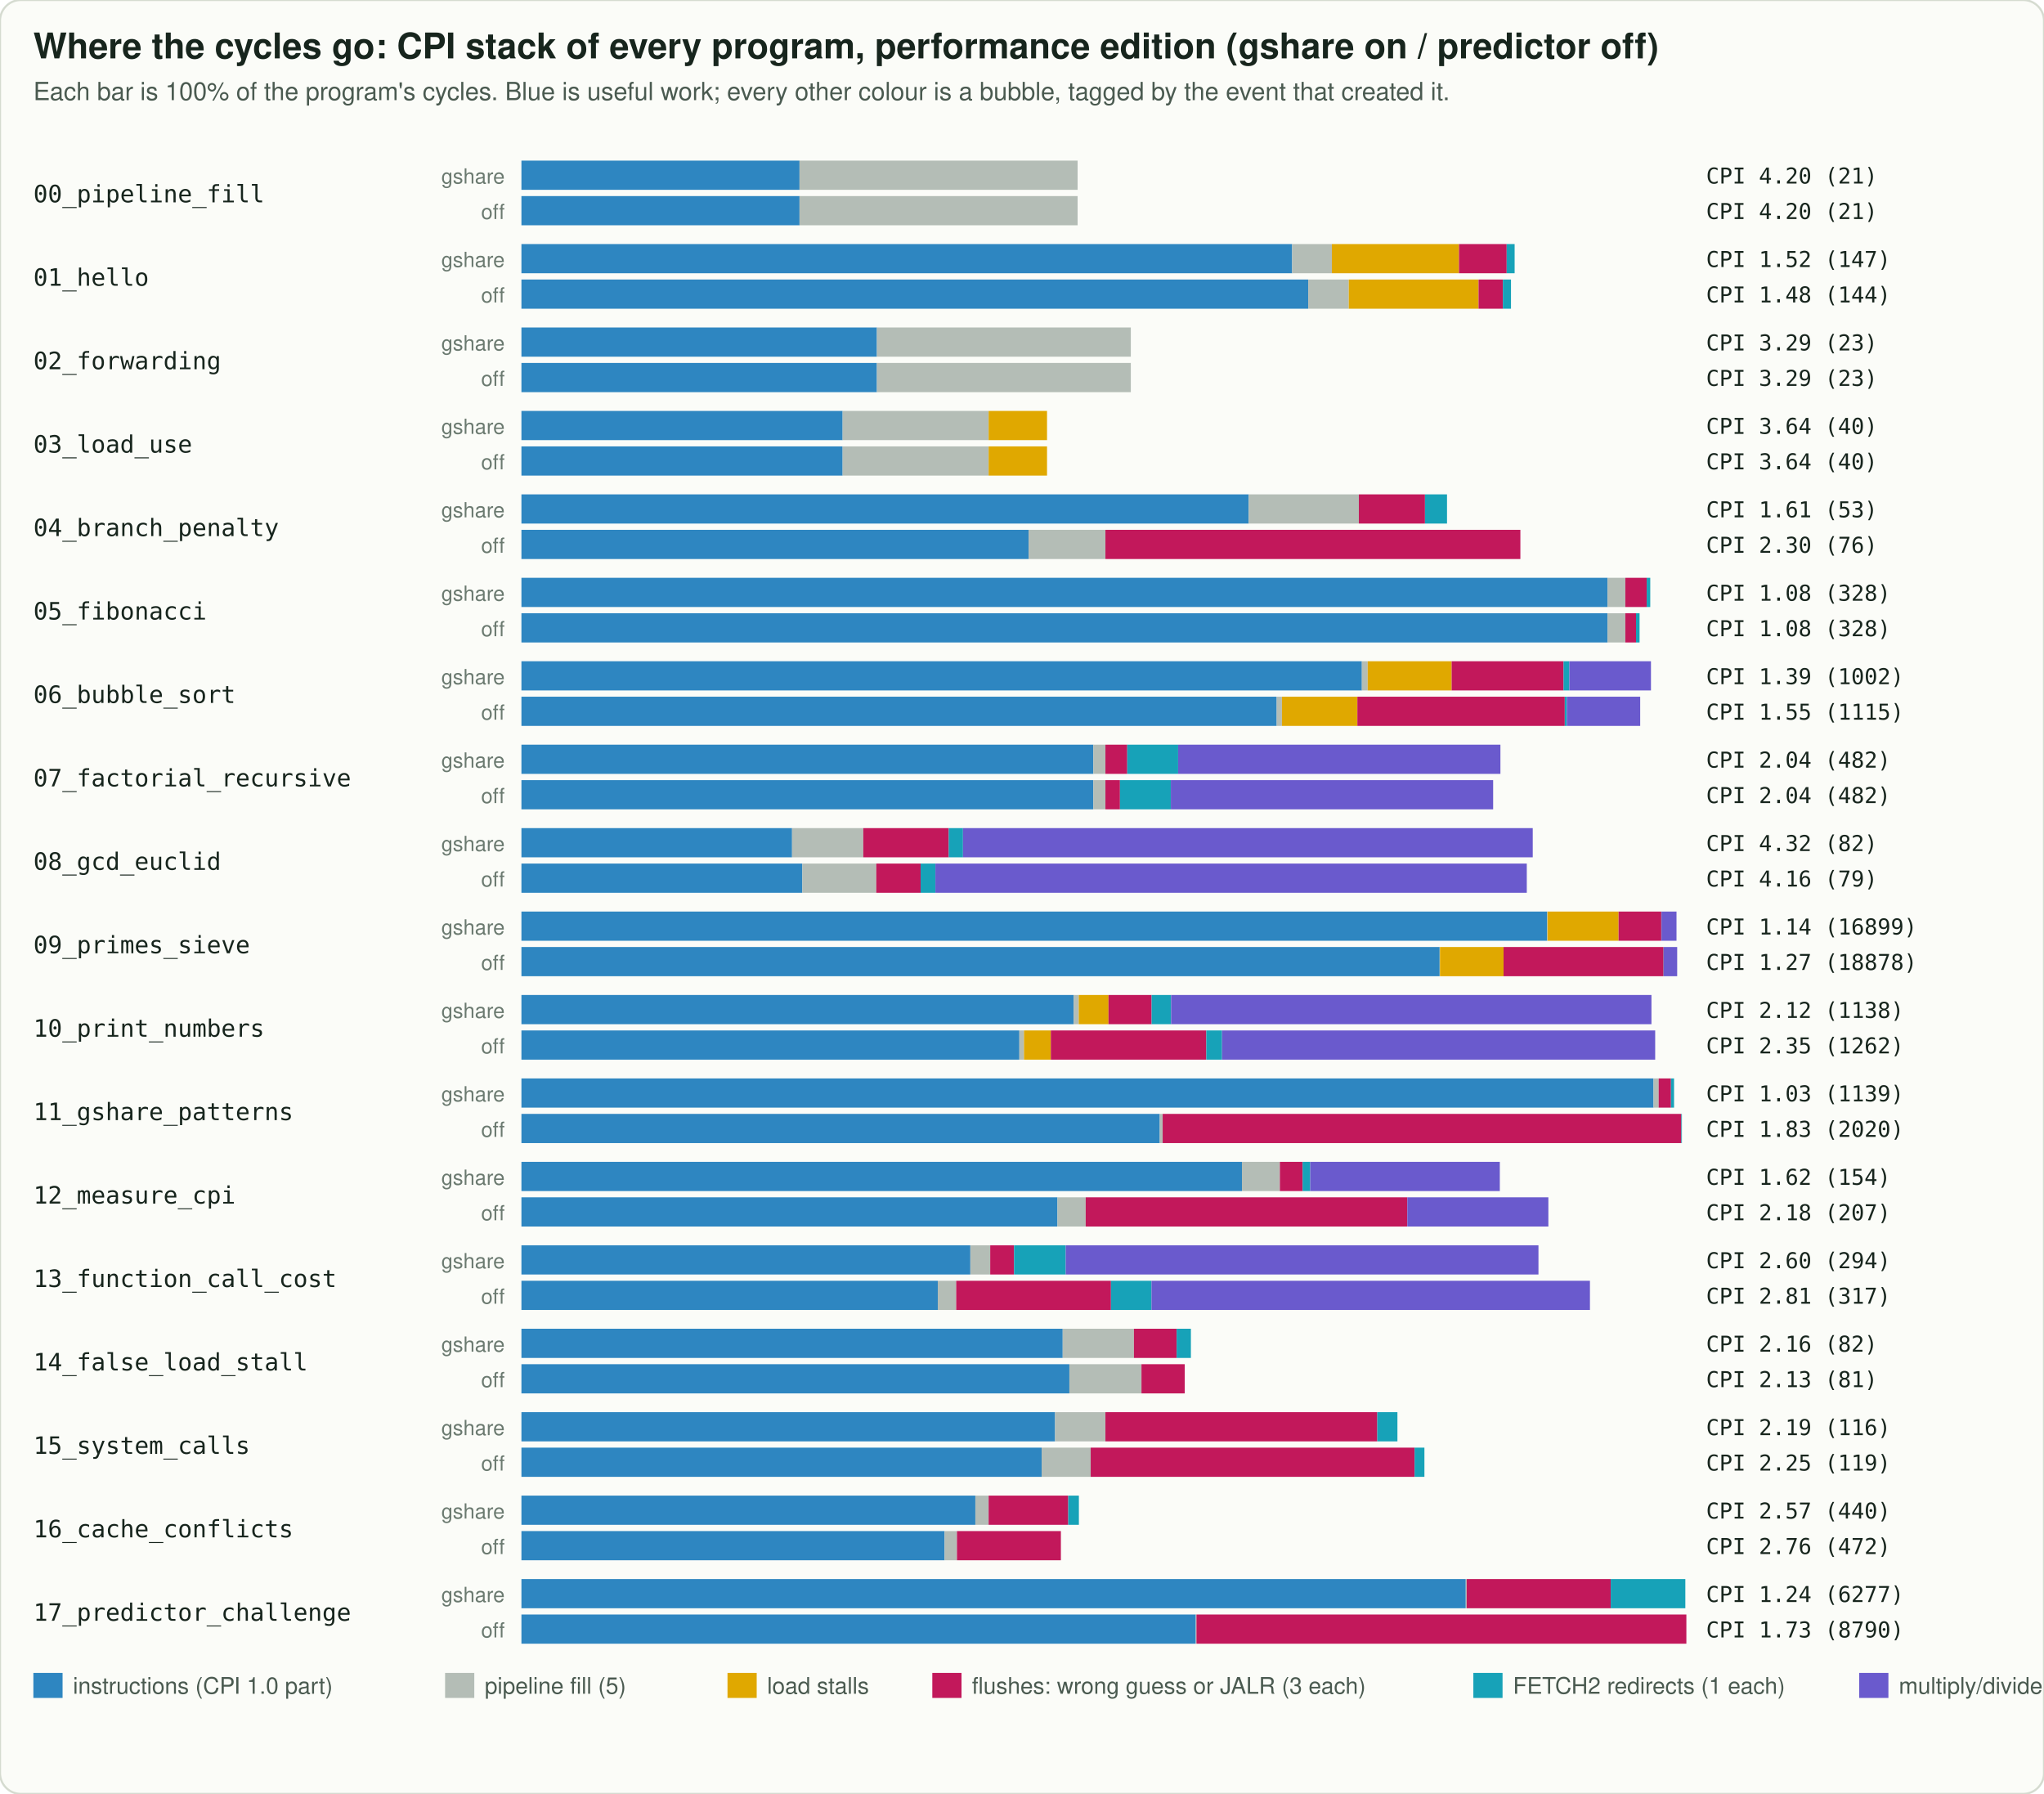
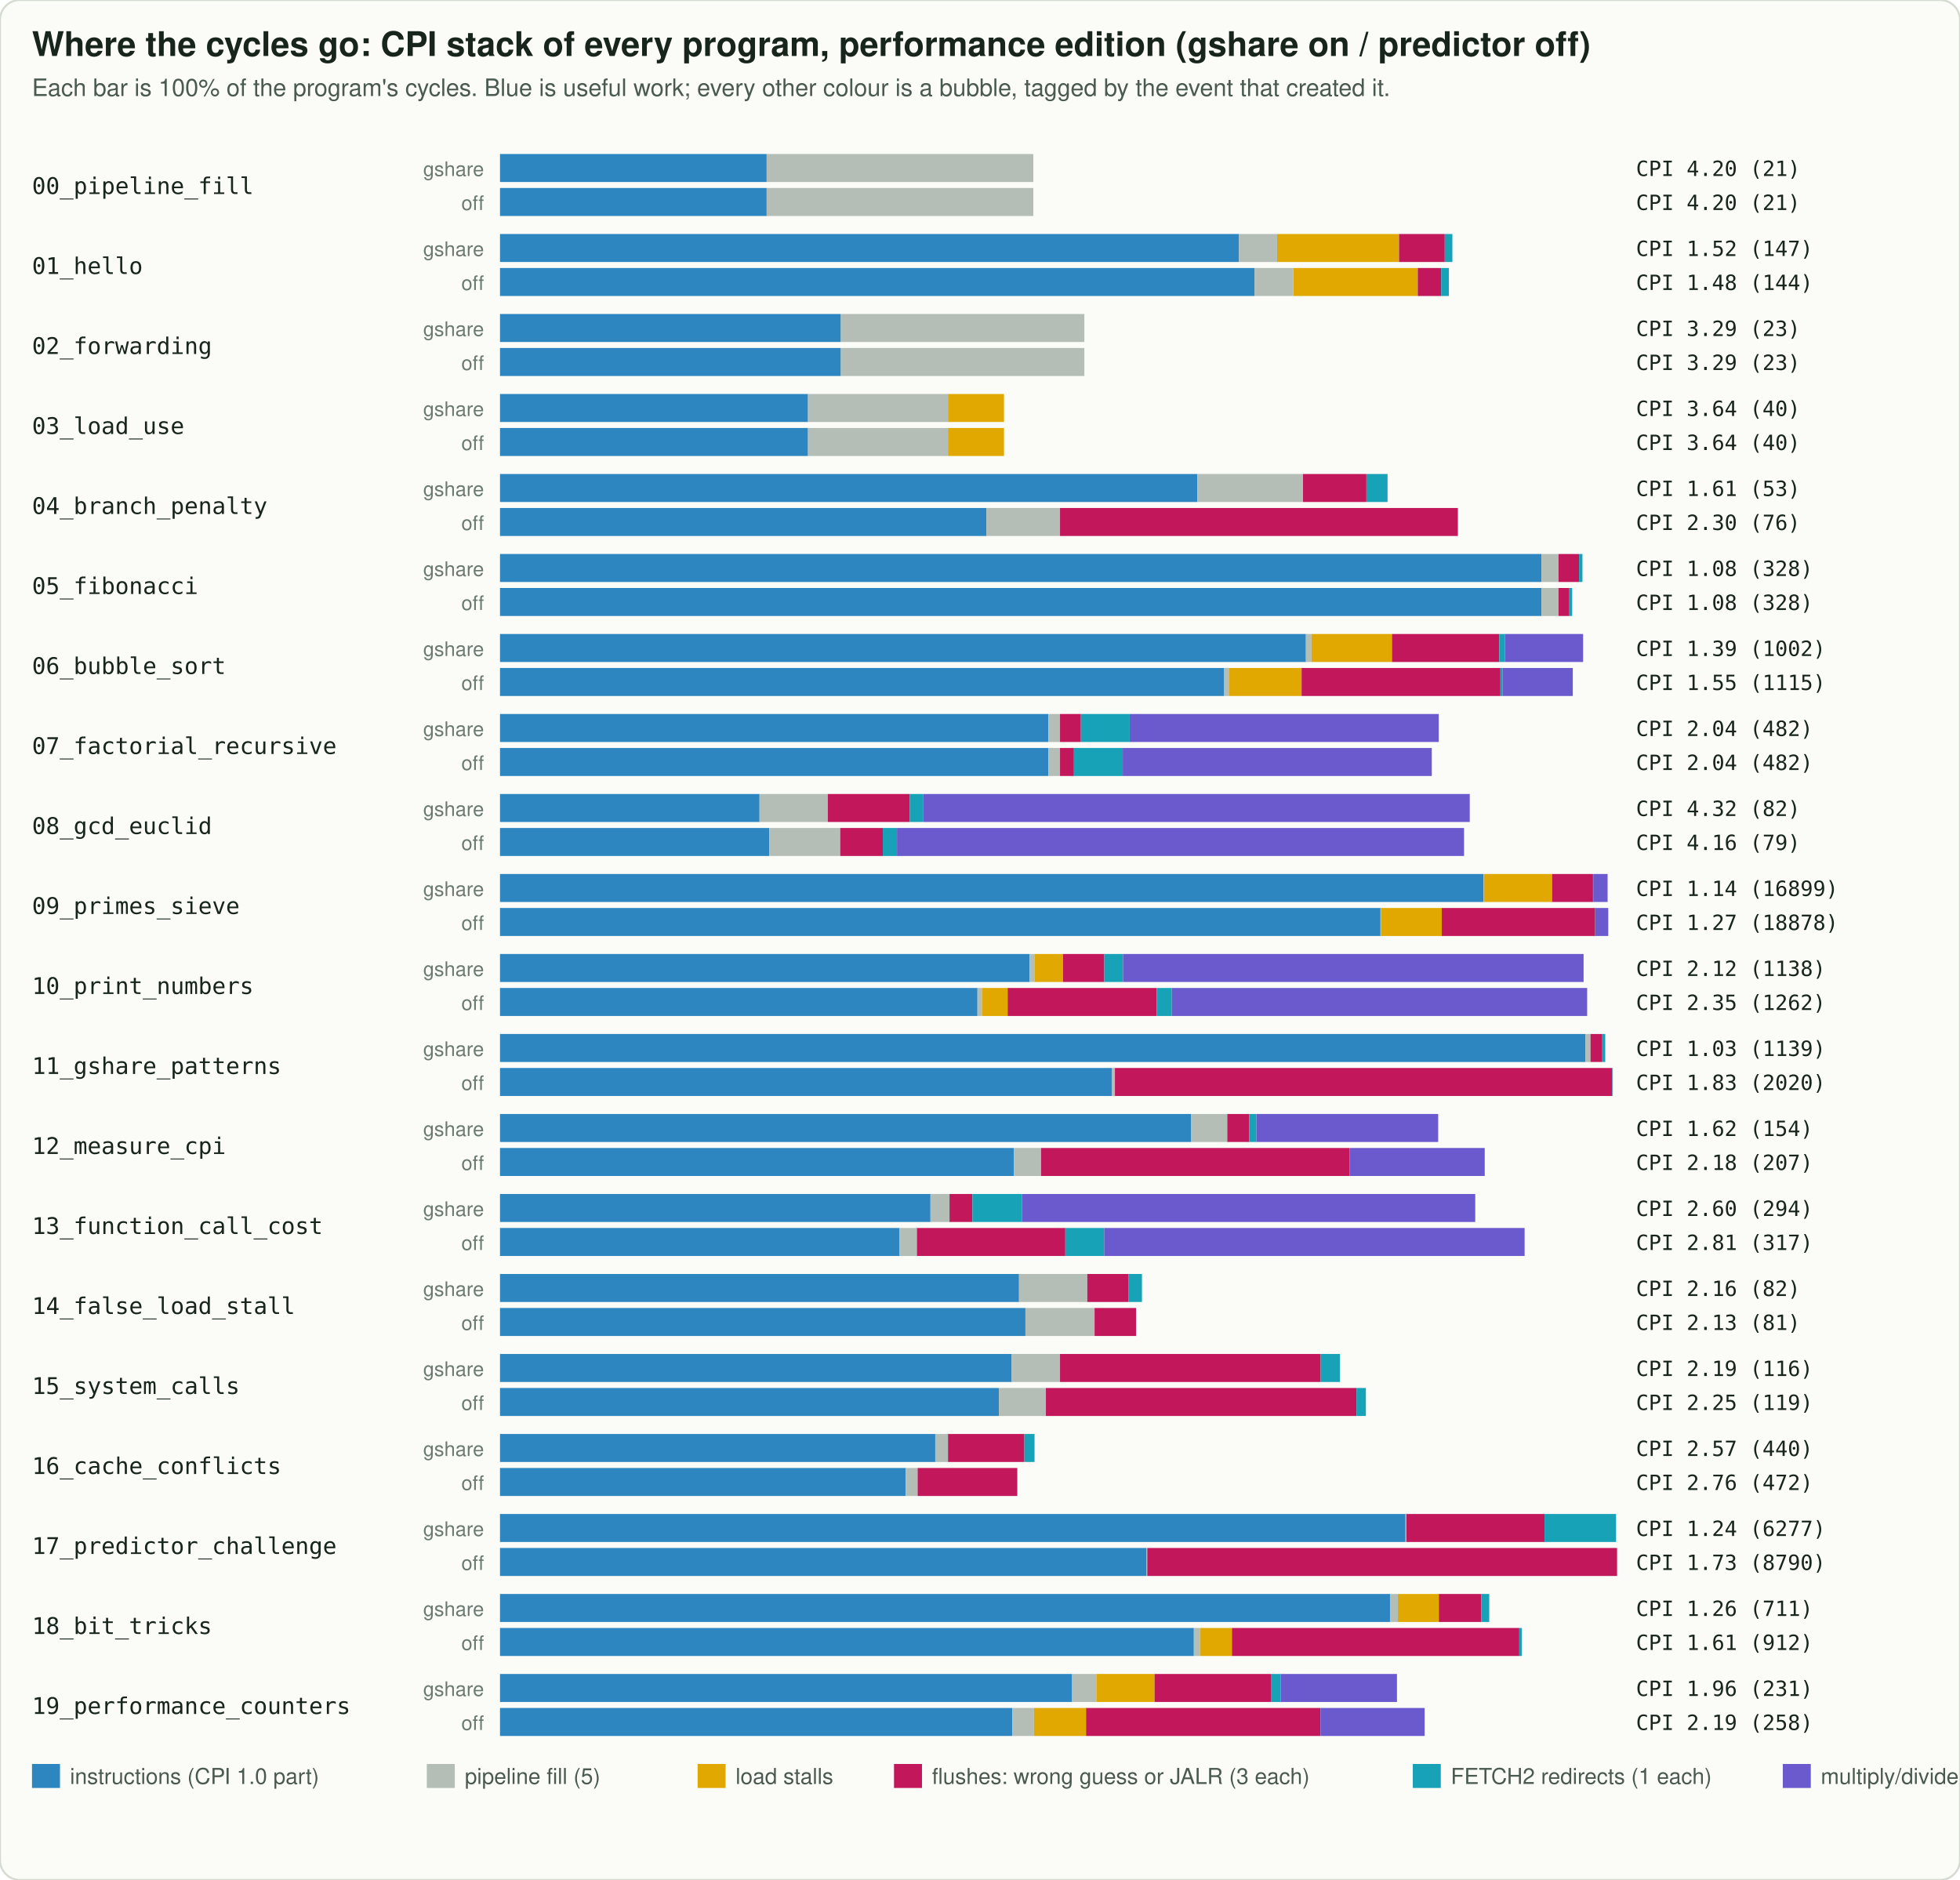
- <svg xmlns="http://www.w3.org/2000/svg" viewBox="0 0 980 860" width="980" height="860">
+ <svg xmlns="http://www.w3.org/2000/svg" viewBox="0 0 980 940" width="980" height="940">
  <rect width="100%" height="100%" rx="10" fill="#FBFCF8" stroke="#D5DBD0" />
  <text x="16" y="28" font-family="'IBM Plex Sans','Segoe UI',Helvetica,Arial,sans-serif" font-size="17" font-weight="600" fill="#17251D">Where the cycles go: CPI stack of every program, performance edition (gshare on / predictor off)</text>
  <text x="16" y="48" font-family="'IBM Plex Sans','Segoe UI',Helvetica,Arial,sans-serif" font-size="12" fill="#4A5A50">Each bar is 100% of the program's cycles. Blue is useful work; every other colour is a bubble, tagged by the event that created it.</text>
  <text x="16" y="97" font-family="'IBM Plex Mono',Consolas,monospace" font-size="11.5" fill="#17251D">00_pipeline_fill</text>
  <text x="242" y="88" font-family="'IBM Plex Sans','Segoe UI',Helvetica,Arial,sans-serif" font-size="10" fill="#6B7A70" text-anchor="end">gshare</text>
  <rect x="250" y="77" width="133.333" height="14" fill="#2E86C1" />
  <rect x="383.333" y="77" width="133.333" height="14" fill="#B4BDB6" />
  <rect x="516.667" y="77" width="0" height="14" fill="#E0A800" />
  <rect x="516.667" y="77" width="0" height="14" fill="#C2185B" />
  <rect x="516.667" y="77" width="0" height="14" fill="#17A2B8" />
  <rect x="516.667" y="77" width="0" height="14" fill="#6A5ACD" />
  <text x="818" y="88" font-family="'IBM Plex Mono',Consolas,monospace" font-size="10.5" fill="#17251D">CPI 4.20  (21)</text>
  <text x="242" y="105" font-family="'IBM Plex Sans','Segoe UI',Helvetica,Arial,sans-serif" font-size="10" fill="#6B7A70" text-anchor="end">off</text>
  <rect x="250" y="94" width="133.333" height="14" fill="#2E86C1" />
  <rect x="383.333" y="94" width="133.333" height="14" fill="#B4BDB6" />
  <rect x="516.667" y="94" width="0" height="14" fill="#E0A800" />
  <rect x="516.667" y="94" width="0" height="14" fill="#C2185B" />
  <rect x="516.667" y="94" width="0" height="14" fill="#17A2B8" />
  <rect x="516.667" y="94" width="0" height="14" fill="#6A5ACD" />
  <text x="818" y="105" font-family="'IBM Plex Mono',Consolas,monospace" font-size="10.5" fill="#17251D">CPI 4.20  (21)</text>
  <text x="16" y="137" font-family="'IBM Plex Mono',Consolas,monospace" font-size="11.5" fill="#17251D">01_hello</text>
  <text x="242" y="128" font-family="'IBM Plex Sans','Segoe UI',Helvetica,Arial,sans-serif" font-size="10" fill="#6B7A70" text-anchor="end">gshare</text>
  <rect x="250" y="117" width="369.524" height="14" fill="#2E86C1" />
  <rect x="619.524" y="117" width="19.048" height="14" fill="#B4BDB6" />
  <rect x="638.571" y="117" width="60.952" height="14" fill="#E0A800" />
  <rect x="699.524" y="117" width="22.857" height="14" fill="#C2185B" />
  <rect x="722.381" y="117" width="3.81" height="14" fill="#17A2B8" />
  <rect x="726.19" y="117" width="0" height="14" fill="#6A5ACD" />
  <text x="818" y="128" font-family="'IBM Plex Mono',Consolas,monospace" font-size="10.5" fill="#17251D">CPI 1.52  (147)</text>
  <text x="242" y="145" font-family="'IBM Plex Sans','Segoe UI',Helvetica,Arial,sans-serif" font-size="10" fill="#6B7A70" text-anchor="end">off</text>
  <rect x="250" y="134" width="377.222" height="14" fill="#2E86C1" />
  <rect x="627.222" y="134" width="19.444" height="14" fill="#B4BDB6" />
  <rect x="646.667" y="134" width="62.222" height="14" fill="#E0A800" />
  <rect x="708.889" y="134" width="11.667" height="14" fill="#C2185B" />
  <rect x="720.556" y="134" width="3.889" height="14" fill="#17A2B8" />
  <rect x="724.444" y="134" width="0" height="14" fill="#6A5ACD" />
  <text x="818" y="145" font-family="'IBM Plex Mono',Consolas,monospace" font-size="10.5" fill="#17251D">CPI 1.48  (144)</text>
  <text x="16" y="177" font-family="'IBM Plex Mono',Consolas,monospace" font-size="11.5" fill="#17251D">02_forwarding</text>
  <text x="242" y="168" font-family="'IBM Plex Sans','Segoe UI',Helvetica,Arial,sans-serif" font-size="10" fill="#6B7A70" text-anchor="end">gshare</text>
  <rect x="250" y="157" width="170.435" height="14" fill="#2E86C1" />
  <rect x="420.435" y="157" width="121.739" height="14" fill="#B4BDB6" />
  <rect x="542.174" y="157" width="0" height="14" fill="#E0A800" />
  <rect x="542.174" y="157" width="0" height="14" fill="#C2185B" />
  <rect x="542.174" y="157" width="0" height="14" fill="#17A2B8" />
  <rect x="542.174" y="157" width="0" height="14" fill="#6A5ACD" />
  <text x="818" y="168" font-family="'IBM Plex Mono',Consolas,monospace" font-size="10.5" fill="#17251D">CPI 3.29  (23)</text>
  <text x="242" y="185" font-family="'IBM Plex Sans','Segoe UI',Helvetica,Arial,sans-serif" font-size="10" fill="#6B7A70" text-anchor="end">off</text>
  <rect x="250" y="174" width="170.435" height="14" fill="#2E86C1" />
  <rect x="420.435" y="174" width="121.739" height="14" fill="#B4BDB6" />
  <rect x="542.174" y="174" width="0" height="14" fill="#E0A800" />
  <rect x="542.174" y="174" width="0" height="14" fill="#C2185B" />
  <rect x="542.174" y="174" width="0" height="14" fill="#17A2B8" />
  <rect x="542.174" y="174" width="0" height="14" fill="#6A5ACD" />
  <text x="818" y="185" font-family="'IBM Plex Mono',Consolas,monospace" font-size="10.5" fill="#17251D">CPI 3.29  (23)</text>
  <text x="16" y="217" font-family="'IBM Plex Mono',Consolas,monospace" font-size="11.5" fill="#17251D">03_load_use</text>
  <text x="242" y="208" font-family="'IBM Plex Sans','Segoe UI',Helvetica,Arial,sans-serif" font-size="10" fill="#6B7A70" text-anchor="end">gshare</text>
  <rect x="250" y="197" width="154" height="14" fill="#2E86C1" />
  <rect x="404" y="197" width="70" height="14" fill="#B4BDB6" />
  <rect x="474" y="197" width="28" height="14" fill="#E0A800" />
  <rect x="502" y="197" width="0" height="14" fill="#C2185B" />
  <rect x="502" y="197" width="0" height="14" fill="#17A2B8" />
  <rect x="502" y="197" width="0" height="14" fill="#6A5ACD" />
  <text x="818" y="208" font-family="'IBM Plex Mono',Consolas,monospace" font-size="10.5" fill="#17251D">CPI 3.64  (40)</text>
  <text x="242" y="225" font-family="'IBM Plex Sans','Segoe UI',Helvetica,Arial,sans-serif" font-size="10" fill="#6B7A70" text-anchor="end">off</text>
  <rect x="250" y="214" width="154" height="14" fill="#2E86C1" />
  <rect x="404" y="214" width="70" height="14" fill="#B4BDB6" />
  <rect x="474" y="214" width="28" height="14" fill="#E0A800" />
  <rect x="502" y="214" width="0" height="14" fill="#C2185B" />
  <rect x="502" y="214" width="0" height="14" fill="#17A2B8" />
  <rect x="502" y="214" width="0" height="14" fill="#6A5ACD" />
  <text x="818" y="225" font-family="'IBM Plex Mono',Consolas,monospace" font-size="10.5" fill="#17251D">CPI 3.64  (40)</text>
  <text x="16" y="257" font-family="'IBM Plex Mono',Consolas,monospace" font-size="11.5" fill="#17251D">04_branch_penalty</text>
  <text x="242" y="248" font-family="'IBM Plex Sans','Segoe UI',Helvetica,Arial,sans-serif" font-size="10" fill="#6B7A70" text-anchor="end">gshare</text>
  <rect x="250" y="237" width="348.679" height="14" fill="#2E86C1" />
  <rect x="598.679" y="237" width="52.83" height="14" fill="#B4BDB6" />
  <rect x="651.509" y="237" width="0" height="14" fill="#E0A800" />
  <rect x="651.509" y="237" width="31.698" height="14" fill="#C2185B" />
  <rect x="683.208" y="237" width="10.566" height="14" fill="#17A2B8" />
  <rect x="693.774" y="237" width="0" height="14" fill="#6A5ACD" />
  <text x="818" y="248" font-family="'IBM Plex Mono',Consolas,monospace" font-size="10.5" fill="#17251D">CPI 1.61  (53)</text>
  <text x="242" y="265" font-family="'IBM Plex Sans','Segoe UI',Helvetica,Arial,sans-serif" font-size="10" fill="#6B7A70" text-anchor="end">off</text>
  <rect x="250" y="254" width="243.158" height="14" fill="#2E86C1" />
  <rect x="493.158" y="254" width="36.842" height="14" fill="#B4BDB6" />
  <rect x="530" y="254" width="0" height="14" fill="#E0A800" />
  <rect x="530" y="254" width="198.947" height="14" fill="#C2185B" />
  <rect x="728.947" y="254" width="0" height="14" fill="#17A2B8" />
  <rect x="728.947" y="254" width="0" height="14" fill="#6A5ACD" />
  <text x="818" y="265" font-family="'IBM Plex Mono',Consolas,monospace" font-size="10.5" fill="#17251D">CPI 2.30  (76)</text>
  <text x="16" y="297" font-family="'IBM Plex Mono',Consolas,monospace" font-size="11.5" fill="#17251D">05_fibonacci</text>
  <text x="242" y="288" font-family="'IBM Plex Sans','Segoe UI',Helvetica,Arial,sans-serif" font-size="10" fill="#6B7A70" text-anchor="end">gshare</text>
  <rect x="250" y="277" width="520.732" height="14" fill="#2E86C1" />
  <rect x="770.732" y="277" width="8.537" height="14" fill="#B4BDB6" />
  <rect x="779.268" y="277" width="0" height="14" fill="#E0A800" />
  <rect x="779.268" y="277" width="10.244" height="14" fill="#C2185B" />
  <rect x="789.512" y="277" width="1.707" height="14" fill="#17A2B8" />
  <rect x="791.22" y="277" width="0" height="14" fill="#6A5ACD" />
  <text x="818" y="288" font-family="'IBM Plex Mono',Consolas,monospace" font-size="10.5" fill="#17251D">CPI 1.08  (328)</text>
  <text x="242" y="305" font-family="'IBM Plex Sans','Segoe UI',Helvetica,Arial,sans-serif" font-size="10" fill="#6B7A70" text-anchor="end">off</text>
  <rect x="250" y="294" width="520.732" height="14" fill="#2E86C1" />
  <rect x="770.732" y="294" width="8.537" height="14" fill="#B4BDB6" />
  <rect x="779.268" y="294" width="0" height="14" fill="#E0A800" />
  <rect x="779.268" y="294" width="5.122" height="14" fill="#C2185B" />
  <rect x="784.39" y="294" width="1.707" height="14" fill="#17A2B8" />
  <rect x="786.098" y="294" width="0" height="14" fill="#6A5ACD" />
  <text x="818" y="305" font-family="'IBM Plex Mono',Consolas,monospace" font-size="10.5" fill="#17251D">CPI 1.08  (328)</text>
  <text x="16" y="337" font-family="'IBM Plex Mono',Consolas,monospace" font-size="11.5" fill="#17251D">06_bubble_sort</text>
  <text x="242" y="328" font-family="'IBM Plex Sans','Segoe UI',Helvetica,Arial,sans-serif" font-size="10" fill="#6B7A70" text-anchor="end">gshare</text>
  <rect x="250" y="317" width="402.954" height="14" fill="#2E86C1" />
  <rect x="652.954" y="317" width="2.794" height="14" fill="#B4BDB6" />
  <rect x="655.749" y="317" width="40.24" height="14" fill="#E0A800" />
  <rect x="695.988" y="317" width="53.653" height="14" fill="#C2185B" />
  <rect x="749.641" y="317" width="2.794" height="14" fill="#17A2B8" />
  <rect x="752.435" y="317" width="39.122" height="14" fill="#6A5ACD" />
  <text x="818" y="328" font-family="'IBM Plex Mono',Consolas,monospace" font-size="10.5" fill="#17251D">CPI 1.39  (1002)</text>
  <text x="242" y="345" font-family="'IBM Plex Sans','Segoe UI',Helvetica,Arial,sans-serif" font-size="10" fill="#6B7A70" text-anchor="end">off</text>
  <rect x="250" y="334" width="362.117" height="14" fill="#2E86C1" />
  <rect x="612.117" y="334" width="2.511" height="14" fill="#B4BDB6" />
  <rect x="614.628" y="334" width="36.161" height="14" fill="#E0A800" />
  <rect x="650.789" y="334" width="99.444" height="14" fill="#C2185B" />
  <rect x="750.233" y="334" width="1.004" height="14" fill="#17A2B8" />
  <rect x="751.238" y="334" width="35.157" height="14" fill="#6A5ACD" />
  <text x="818" y="345" font-family="'IBM Plex Mono',Consolas,monospace" font-size="10.5" fill="#17251D">CPI 1.55  (1115)</text>
  <text x="16" y="377" font-family="'IBM Plex Mono',Consolas,monospace" font-size="11.5" fill="#17251D">07_factorial_recursive</text>
  <text x="242" y="368" font-family="'IBM Plex Sans','Segoe UI',Helvetica,Arial,sans-serif" font-size="10" fill="#6B7A70" text-anchor="end">gshare</text>
  <rect x="250" y="357" width="274.191" height="14" fill="#2E86C1" />
  <rect x="524.191" y="357" width="5.809" height="14" fill="#B4BDB6" />
  <rect x="530" y="357" width="0" height="14" fill="#E0A800" />
  <rect x="530" y="357" width="10.456" height="14" fill="#C2185B" />
  <rect x="540.456" y="357" width="24.398" height="14" fill="#17A2B8" />
  <rect x="564.855" y="357" width="154.523" height="14" fill="#6A5ACD" />
  <text x="818" y="368" font-family="'IBM Plex Mono',Consolas,monospace" font-size="10.5" fill="#17251D">CPI 2.04  (482)</text>
  <text x="242" y="385" font-family="'IBM Plex Sans','Segoe UI',Helvetica,Arial,sans-serif" font-size="10" fill="#6B7A70" text-anchor="end">off</text>
  <rect x="250" y="374" width="274.191" height="14" fill="#2E86C1" />
  <rect x="524.191" y="374" width="5.809" height="14" fill="#B4BDB6" />
  <rect x="530" y="374" width="0" height="14" fill="#E0A800" />
  <rect x="530" y="374" width="6.971" height="14" fill="#C2185B" />
  <rect x="536.971" y="374" width="24.398" height="14" fill="#17A2B8" />
  <rect x="561.369" y="374" width="154.523" height="14" fill="#6A5ACD" />
  <text x="818" y="385" font-family="'IBM Plex Mono',Consolas,monospace" font-size="10.5" fill="#17251D">CPI 2.04  (482)</text>
  <text x="16" y="417" font-family="'IBM Plex Mono',Consolas,monospace" font-size="11.5" fill="#17251D">08_gcd_euclid</text>
  <text x="242" y="408" font-family="'IBM Plex Sans','Segoe UI',Helvetica,Arial,sans-serif" font-size="10" fill="#6B7A70" text-anchor="end">gshare</text>
  <rect x="250" y="397" width="129.756" height="14" fill="#2E86C1" />
  <rect x="379.756" y="397" width="34.146" height="14" fill="#B4BDB6" />
  <rect x="413.902" y="397" width="0" height="14" fill="#E0A800" />
  <rect x="413.902" y="397" width="40.976" height="14" fill="#C2185B" />
  <rect x="454.878" y="397" width="6.829" height="14" fill="#17A2B8" />
  <rect x="461.707" y="397" width="273.171" height="14" fill="#6A5ACD" />
  <text x="818" y="408" font-family="'IBM Plex Mono',Consolas,monospace" font-size="10.5" fill="#17251D">CPI 4.32  (82)</text>
  <text x="242" y="425" font-family="'IBM Plex Sans','Segoe UI',Helvetica,Arial,sans-serif" font-size="10" fill="#6B7A70" text-anchor="end">off</text>
  <rect x="250" y="414" width="134.684" height="14" fill="#2E86C1" />
  <rect x="384.684" y="414" width="35.443" height="14" fill="#B4BDB6" />
  <rect x="420.127" y="414" width="0" height="14" fill="#E0A800" />
  <rect x="420.127" y="414" width="21.266" height="14" fill="#C2185B" />
  <rect x="441.392" y="414" width="7.089" height="14" fill="#17A2B8" />
  <rect x="448.481" y="414" width="283.544" height="14" fill="#6A5ACD" />
  <text x="818" y="425" font-family="'IBM Plex Mono',Consolas,monospace" font-size="10.5" fill="#17251D">CPI 4.16  (79)</text>
  <text x="16" y="457" font-family="'IBM Plex Mono',Consolas,monospace" font-size="11.5" fill="#17251D">09_primes_sieve</text>
  <text x="242" y="448" font-family="'IBM Plex Sans','Segoe UI',Helvetica,Arial,sans-serif" font-size="10" fill="#6B7A70" text-anchor="end">gshare</text>
  <rect x="250" y="437" width="491.802" height="14" fill="#2E86C1" />
  <rect x="741.802" y="437" width="0.166" height="14" fill="#B4BDB6" />
  <rect x="741.968" y="437" width="34.066" height="14" fill="#E0A800" />
  <rect x="776.033" y="437" width="20.479" height="14" fill="#C2185B" />
  <rect x="796.513" y="437" width="0.099" height="14" fill="#17A2B8" />
  <rect x="796.612" y="437" width="7.191" height="14" fill="#6A5ACD" />
  <text x="818" y="448" font-family="'IBM Plex Mono',Consolas,monospace" font-size="10.5" fill="#17251D">CPI 1.14  (16899)</text>
  <text x="242" y="465" font-family="'IBM Plex Sans','Segoe UI',Helvetica,Arial,sans-serif" font-size="10" fill="#6B7A70" text-anchor="end">off</text>
  <rect x="250" y="454" width="440.246" height="14" fill="#2E86C1" />
  <rect x="690.246" y="454" width="0.148" height="14" fill="#B4BDB6" />
  <rect x="690.394" y="454" width="30.495" height="14" fill="#E0A800" />
  <rect x="720.889" y="454" width="76.712" height="14" fill="#C2185B" />
  <rect x="797.6" y="454" width="0.089" height="14" fill="#17A2B8" />
  <rect x="797.689" y="454" width="6.437" height="14" fill="#6A5ACD" />
  <text x="818" y="465" font-family="'IBM Plex Mono',Consolas,monospace" font-size="10.5" fill="#17251D">CPI 1.27  (18878)</text>
  <text x="16" y="497" font-family="'IBM Plex Mono',Consolas,monospace" font-size="11.5" fill="#17251D">10_print_numbers</text>
  <text x="242" y="488" font-family="'IBM Plex Sans','Segoe UI',Helvetica,Arial,sans-serif" font-size="10" fill="#6B7A70" text-anchor="end">gshare</text>
  <rect x="250" y="477" width="264.745" height="14" fill="#2E86C1" />
  <rect x="514.745" y="477" width="2.46" height="14" fill="#B4BDB6" />
  <rect x="517.206" y="477" width="14.271" height="14" fill="#E0A800" />
  <rect x="531.476" y="477" width="20.668" height="14" fill="#C2185B" />
  <rect x="552.144" y="477" width="9.35" height="14" fill="#17A2B8" />
  <rect x="561.494" y="477" width="230.299" height="14" fill="#6A5ACD" />
  <text x="818" y="488" font-family="'IBM Plex Mono',Consolas,monospace" font-size="10.5" fill="#17251D">CPI 2.12  (1138)</text>
  <text x="242" y="505" font-family="'IBM Plex Sans','Segoe UI',Helvetica,Arial,sans-serif" font-size="10" fill="#6B7A70" text-anchor="end">off</text>
  <rect x="250" y="494" width="238.732" height="14" fill="#2E86C1" />
  <rect x="488.732" y="494" width="2.219" height="14" fill="#B4BDB6" />
  <rect x="490.951" y="494" width="12.868" height="14" fill="#E0A800" />
  <rect x="503.819" y="494" width="74.548" height="14" fill="#C2185B" />
  <rect x="578.368" y="494" width="7.544" height="14" fill="#17A2B8" />
  <rect x="585.911" y="494" width="207.67" height="14" fill="#6A5ACD" />
  <text x="818" y="505" font-family="'IBM Plex Mono',Consolas,monospace" font-size="10.5" fill="#17251D">CPI 2.35  (1262)</text>
  <text x="16" y="537" font-family="'IBM Plex Mono',Consolas,monospace" font-size="11.5" fill="#17251D">11_gshare_patterns</text>
  <text x="242" y="528" font-family="'IBM Plex Sans','Segoe UI',Helvetica,Arial,sans-serif" font-size="10" fill="#6B7A70" text-anchor="end">gshare</text>
  <rect x="250" y="517" width="542.792" height="14" fill="#2E86C1" />
  <rect x="792.792" y="517" width="2.458" height="14" fill="#B4BDB6" />
  <rect x="795.25" y="517" width="0" height="14" fill="#E0A800" />
  <rect x="795.25" y="517" width="5.9" height="14" fill="#C2185B" />
  <rect x="801.15" y="517" width="1.475" height="14" fill="#17A2B8" />
  <rect x="802.625" y="517" width="0" height="14" fill="#6A5ACD" />
  <text x="818" y="528" font-family="'IBM Plex Mono',Consolas,monospace" font-size="10.5" fill="#17251D">CPI 1.03  (1139)</text>
  <text x="242" y="545" font-family="'IBM Plex Sans','Segoe UI',Helvetica,Arial,sans-serif" font-size="10" fill="#6B7A70" text-anchor="end">off</text>
  <rect x="250" y="534" width="306.059" height="14" fill="#2E86C1" />
  <rect x="556.059" y="534" width="1.386" height="14" fill="#B4BDB6" />
  <rect x="557.446" y="534" width="0" height="14" fill="#E0A800" />
  <rect x="557.446" y="534" width="248.673" height="14" fill="#C2185B" />
  <rect x="806.119" y="534" width="0.277" height="14" fill="#17A2B8" />
  <rect x="806.396" y="534" width="0" height="14" fill="#6A5ACD" />
  <text x="818" y="545" font-family="'IBM Plex Mono',Consolas,monospace" font-size="10.5" fill="#17251D">CPI 1.83  (2020)</text>
  <text x="16" y="577" font-family="'IBM Plex Mono',Consolas,monospace" font-size="11.5" fill="#17251D">12_measure_cpi</text>
  <text x="242" y="568" font-family="'IBM Plex Sans','Segoe UI',Helvetica,Arial,sans-serif" font-size="10" fill="#6B7A70" text-anchor="end">gshare</text>
  <rect x="250" y="557" width="345.455" height="14" fill="#2E86C1" />
  <rect x="595.455" y="557" width="18.182" height="14" fill="#B4BDB6" />
  <rect x="613.636" y="557" width="0" height="14" fill="#E0A800" />
  <rect x="613.636" y="557" width="10.909" height="14" fill="#C2185B" />
  <rect x="624.545" y="557" width="3.636" height="14" fill="#17A2B8" />
  <rect x="628.182" y="557" width="90.909" height="14" fill="#6A5ACD" />
  <text x="818" y="568" font-family="'IBM Plex Mono',Consolas,monospace" font-size="10.5" fill="#17251D">CPI 1.62  (154)</text>
  <text x="242" y="585" font-family="'IBM Plex Sans','Segoe UI',Helvetica,Arial,sans-serif" font-size="10" fill="#6B7A70" text-anchor="end">off</text>
  <rect x="250" y="574" width="257.005" height="14" fill="#2E86C1" />
  <rect x="507.005" y="574" width="13.527" height="14" fill="#B4BDB6" />
  <rect x="520.531" y="574" width="0" height="14" fill="#E0A800" />
  <rect x="520.531" y="574" width="154.203" height="14" fill="#C2185B" />
  <rect x="674.734" y="574" width="0" height="14" fill="#17A2B8" />
  <rect x="674.734" y="574" width="67.633" height="14" fill="#6A5ACD" />
  <text x="818" y="585" font-family="'IBM Plex Mono',Consolas,monospace" font-size="10.5" fill="#17251D">CPI 2.18  (207)</text>
  <text x="16" y="617" font-family="'IBM Plex Mono',Consolas,monospace" font-size="11.5" fill="#17251D">13_function_call_cost</text>
  <text x="242" y="608" font-family="'IBM Plex Sans','Segoe UI',Helvetica,Arial,sans-serif" font-size="10" fill="#6B7A70" text-anchor="end">gshare</text>
  <rect x="250" y="597" width="215.238" height="14" fill="#2E86C1" />
  <rect x="465.238" y="597" width="9.524" height="14" fill="#B4BDB6" />
  <rect x="474.762" y="597" width="0" height="14" fill="#E0A800" />
  <rect x="474.762" y="597" width="11.429" height="14" fill="#C2185B" />
  <rect x="486.19" y="597" width="24.762" height="14" fill="#17A2B8" />
  <rect x="510.952" y="597" width="226.667" height="14" fill="#6A5ACD" />
  <text x="818" y="608" font-family="'IBM Plex Mono',Consolas,monospace" font-size="10.5" fill="#17251D">CPI 2.60  (294)</text>
  <text x="242" y="625" font-family="'IBM Plex Sans','Segoe UI',Helvetica,Arial,sans-serif" font-size="10" fill="#6B7A70" text-anchor="end">off</text>
  <rect x="250" y="614" width="199.621" height="14" fill="#2E86C1" />
  <rect x="449.621" y="614" width="8.833" height="14" fill="#B4BDB6" />
  <rect x="458.454" y="614" width="0" height="14" fill="#E0A800" />
  <rect x="458.454" y="614" width="74.196" height="14" fill="#C2185B" />
  <rect x="532.65" y="614" width="19.432" height="14" fill="#17A2B8" />
  <rect x="552.082" y="614" width="210.221" height="14" fill="#6A5ACD" />
  <text x="818" y="625" font-family="'IBM Plex Mono',Consolas,monospace" font-size="10.5" fill="#17251D">CPI 2.81  (317)</text>
  <text x="16" y="657" font-family="'IBM Plex Mono',Consolas,monospace" font-size="11.5" fill="#17251D">14_false_load_stall</text>
  <text x="242" y="648" font-family="'IBM Plex Sans','Segoe UI',Helvetica,Arial,sans-serif" font-size="10" fill="#6B7A70" text-anchor="end">gshare</text>
  <rect x="250" y="637" width="259.512" height="14" fill="#2E86C1" />
  <rect x="509.512" y="637" width="34.146" height="14" fill="#B4BDB6" />
  <rect x="543.659" y="637" width="0" height="14" fill="#E0A800" />
  <rect x="543.659" y="637" width="20.488" height="14" fill="#C2185B" />
  <rect x="564.146" y="637" width="6.829" height="14" fill="#17A2B8" />
  <rect x="570.976" y="637" width="0" height="14" fill="#6A5ACD" />
  <text x="818" y="648" font-family="'IBM Plex Mono',Consolas,monospace" font-size="10.5" fill="#17251D">CPI 2.16  (82)</text>
  <text x="242" y="665" font-family="'IBM Plex Sans','Segoe UI',Helvetica,Arial,sans-serif" font-size="10" fill="#6B7A70" text-anchor="end">off</text>
  <rect x="250" y="654" width="262.716" height="14" fill="#2E86C1" />
  <rect x="512.716" y="654" width="34.568" height="14" fill="#B4BDB6" />
  <rect x="547.284" y="654" width="0" height="14" fill="#E0A800" />
  <rect x="547.284" y="654" width="20.741" height="14" fill="#C2185B" />
  <rect x="568.025" y="654" width="0" height="14" fill="#17A2B8" />
  <rect x="568.025" y="654" width="0" height="14" fill="#6A5ACD" />
  <text x="818" y="665" font-family="'IBM Plex Mono',Consolas,monospace" font-size="10.5" fill="#17251D">CPI 2.13  (81)</text>
  <text x="16" y="697" font-family="'IBM Plex Mono',Consolas,monospace" font-size="11.5" fill="#17251D">15_system_calls</text>
  <text x="242" y="688" font-family="'IBM Plex Sans','Segoe UI',Helvetica,Arial,sans-serif" font-size="10" fill="#6B7A70" text-anchor="end">gshare</text>
  <rect x="250" y="677" width="255.862" height="14" fill="#2E86C1" />
  <rect x="505.862" y="677" width="24.138" height="14" fill="#B4BDB6" />
  <rect x="530" y="677" width="0" height="14" fill="#E0A800" />
  <rect x="530" y="677" width="130.345" height="14" fill="#C2185B" />
  <rect x="660.345" y="677" width="9.655" height="14" fill="#17A2B8" />
  <rect x="670" y="677" width="0" height="14" fill="#6A5ACD" />
  <text x="818" y="688" font-family="'IBM Plex Mono',Consolas,monospace" font-size="10.5" fill="#17251D">CPI 2.19  (116)</text>
  <text x="242" y="705" font-family="'IBM Plex Sans','Segoe UI',Helvetica,Arial,sans-serif" font-size="10" fill="#6B7A70" text-anchor="end">off</text>
  <rect x="250" y="694" width="249.412" height="14" fill="#2E86C1" />
  <rect x="499.412" y="694" width="23.529" height="14" fill="#B4BDB6" />
  <rect x="522.941" y="694" width="0" height="14" fill="#E0A800" />
  <rect x="522.941" y="694" width="155.294" height="14" fill="#C2185B" />
  <rect x="678.235" y="694" width="4.706" height="14" fill="#17A2B8" />
  <rect x="682.941" y="694" width="0" height="14" fill="#6A5ACD" />
  <text x="818" y="705" font-family="'IBM Plex Mono',Consolas,monospace" font-size="10.5" fill="#17251D">CPI 2.25  (119)</text>
  <text x="16" y="737" font-family="'IBM Plex Mono',Consolas,monospace" font-size="11.5" fill="#17251D">16_cache_conflicts</text>
  <text x="242" y="728" font-family="'IBM Plex Sans','Segoe UI',Helvetica,Arial,sans-serif" font-size="10" fill="#6B7A70" text-anchor="end">gshare</text>
  <rect x="250" y="717" width="217.636" height="14" fill="#2E86C1" />
  <rect x="467.636" y="717" width="6.364" height="14" fill="#B4BDB6" />
  <rect x="474" y="717" width="0" height="14" fill="#E0A800" />
  <rect x="474" y="717" width="38.182" height="14" fill="#C2185B" />
  <rect x="512.182" y="717" width="5.091" height="14" fill="#17A2B8" />
  <rect x="517.273" y="717" width="0" height="14" fill="#6A5ACD" />
  <text x="818" y="728" font-family="'IBM Plex Mono',Consolas,monospace" font-size="10.5" fill="#17251D">CPI 2.57  (440)</text>
  <text x="242" y="745" font-family="'IBM Plex Sans','Segoe UI',Helvetica,Arial,sans-serif" font-size="10" fill="#6B7A70" text-anchor="end">off</text>
  <rect x="250" y="734" width="202.881" height="14" fill="#2E86C1" />
  <rect x="452.881" y="734" width="5.932" height="14" fill="#B4BDB6" />
  <rect x="458.814" y="734" width="0" height="14" fill="#E0A800" />
  <rect x="458.814" y="734" width="49.831" height="14" fill="#C2185B" />
  <rect x="508.644" y="734" width="0" height="14" fill="#17A2B8" />
  <rect x="508.644" y="734" width="0" height="14" fill="#6A5ACD" />
  <text x="818" y="745" font-family="'IBM Plex Mono',Consolas,monospace" font-size="10.5" fill="#17251D">CPI 2.76  (472)</text>
  <text x="16" y="777" font-family="'IBM Plex Mono',Consolas,monospace" font-size="11.5" fill="#17251D">17_predictor_challenge</text>
  <text x="242" y="768" font-family="'IBM Plex Sans','Segoe UI',Helvetica,Arial,sans-serif" font-size="10" fill="#6B7A70" text-anchor="end">gshare</text>
  <rect x="250" y="757" width="452.764" height="14" fill="#2E86C1" />
  <rect x="702.764" y="757" width="0.446" height="14" fill="#B4BDB6" />
  <rect x="703.21" y="757" width="0" height="14" fill="#E0A800" />
  <rect x="703.21" y="757" width="69.052" height="14" fill="#C2185B" />
  <rect x="772.262" y="757" width="35.775" height="14" fill="#17A2B8" />
  <rect x="808.037" y="757" width="0" height="14" fill="#6A5ACD" />
  <text x="818" y="768" font-family="'IBM Plex Mono',Consolas,monospace" font-size="10.5" fill="#17251D">CPI 1.24  (6277)</text>
  <text x="242" y="785" font-family="'IBM Plex Sans','Segoe UI',Helvetica,Arial,sans-serif" font-size="10" fill="#6B7A70" text-anchor="end">off</text>
  <rect x="250" y="774" width="323.322" height="14" fill="#2E86C1" />
  <rect x="573.322" y="774" width="0.319" height="14" fill="#B4BDB6" />
  <rect x="573.641" y="774" width="0" height="14" fill="#E0A800" />
  <rect x="573.641" y="774" width="234.894" height="14" fill="#C2185B" />
  <rect x="808.535" y="774" width="0" height="14" fill="#17A2B8" />
  <rect x="808.535" y="774" width="0" height="14" fill="#6A5ACD" />
  <text x="818" y="785" font-family="'IBM Plex Mono',Consolas,monospace" font-size="10.5" fill="#17251D">CPI 1.73  (8790)</text>
-   <rect x="16" y="802" width="14" height="12" fill="#2E86C1" />
-   <text x="35" y="812" font-family="'IBM Plex Sans','Segoe UI',Helvetica,Arial,sans-serif" font-size="11" fill="#4A5A50">instructions (CPI 1.0 part)</text>
-   <rect x="213.4" y="802" width="14" height="12" fill="#B4BDB6" />
-   <text x="232.4" y="812" font-family="'IBM Plex Sans','Segoe UI',Helvetica,Arial,sans-serif" font-size="11" fill="#4A5A50">pipeline fill (5)</text>
-   <rect x="348.8" y="802" width="14" height="12" fill="#E0A800" />
-   <text x="367.8" y="812" font-family="'IBM Plex Sans','Segoe UI',Helvetica,Arial,sans-serif" font-size="11" fill="#4A5A50">load stalls</text>
-   <rect x="447" y="802" width="14" height="12" fill="#C2185B" />
-   <text x="466" y="812" font-family="'IBM Plex Sans','Segoe UI',Helvetica,Arial,sans-serif" font-size="11" fill="#4A5A50">flushes: wrong guess or JALR (3 each)</text>
-   <rect x="706.4" y="802" width="14" height="12" fill="#17A2B8" />
-   <text x="725.4" y="812" font-family="'IBM Plex Sans','Segoe UI',Helvetica,Arial,sans-serif" font-size="11" fill="#4A5A50">FETCH2 redirects (1 each)</text>
-   <rect x="891.4" y="802" width="14" height="12" fill="#6A5ACD" />
-   <text x="910.4" y="812" font-family="'IBM Plex Sans','Segoe UI',Helvetica,Arial,sans-serif" font-size="11" fill="#4A5A50">multiply/divide busy</text>
+   <text x="16" y="817" font-family="'IBM Plex Mono',Consolas,monospace" font-size="11.5" fill="#17251D">18_bit_tricks</text>
+   <text x="242" y="808" font-family="'IBM Plex Sans','Segoe UI',Helvetica,Arial,sans-serif" font-size="10" fill="#6B7A70" text-anchor="end">gshare</text>
+   <rect x="250" y="797" width="445.007" height="14" fill="#2E86C1" />
+   <rect x="695.007" y="797" width="3.938" height="14" fill="#B4BDB6" />
+   <rect x="698.945" y="797" width="20.478" height="14" fill="#E0A800" />
+   <rect x="719.423" y="797" width="21.266" height="14" fill="#C2185B" />
+   <rect x="740.689" y="797" width="3.938" height="14" fill="#17A2B8" />
+   <rect x="744.627" y="797" width="0" height="14" fill="#6A5ACD" />
+   <text x="818" y="808" font-family="'IBM Plex Mono',Consolas,monospace" font-size="10.5" fill="#17251D">CPI 1.26  (711)</text>
+   <text x="242" y="825" font-family="'IBM Plex Sans','Segoe UI',Helvetica,Arial,sans-serif" font-size="10" fill="#6B7A70" text-anchor="end">off</text>
+   <rect x="250" y="814" width="346.93" height="14" fill="#2E86C1" />
+   <rect x="596.93" y="814" width="3.07" height="14" fill="#B4BDB6" />
+   <rect x="600" y="814" width="15.965" height="14" fill="#E0A800" />
+   <rect x="615.965" y="814" width="143.684" height="14" fill="#C2185B" />
+   <rect x="759.649" y="814" width="1.228" height="14" fill="#17A2B8" />
+   <rect x="760.877" y="814" width="0" height="14" fill="#6A5ACD" />
+   <text x="818" y="825" font-family="'IBM Plex Mono',Consolas,monospace" font-size="10.5" fill="#17251D">CPI 1.61  (912)</text>
+   <text x="16" y="857" font-family="'IBM Plex Mono',Consolas,monospace" font-size="11.5" fill="#17251D">19_performance_counters</text>
+   <text x="242" y="848" font-family="'IBM Plex Sans','Segoe UI',Helvetica,Arial,sans-serif" font-size="10" fill="#6B7A70" text-anchor="end">gshare</text>
+   <rect x="250" y="837" width="286.061" height="14" fill="#2E86C1" />
+   <rect x="536.061" y="837" width="12.121" height="14" fill="#B4BDB6" />
+   <rect x="548.182" y="837" width="29.091" height="14" fill="#E0A800" />
+   <rect x="577.273" y="837" width="58.182" height="14" fill="#C2185B" />
+   <rect x="635.455" y="837" width="4.848" height="14" fill="#17A2B8" />
+   <rect x="640.303" y="837" width="58.182" height="14" fill="#6A5ACD" />
+   <text x="818" y="848" font-family="'IBM Plex Mono',Consolas,monospace" font-size="10.5" fill="#17251D">CPI 1.96  (231)</text>
+   <text x="242" y="865" font-family="'IBM Plex Sans','Segoe UI',Helvetica,Arial,sans-serif" font-size="10" fill="#6B7A70" text-anchor="end">off</text>
+   <rect x="250" y="854" width="256.124" height="14" fill="#2E86C1" />
+   <rect x="506.124" y="854" width="10.853" height="14" fill="#B4BDB6" />
+   <rect x="516.977" y="854" width="26.047" height="14" fill="#E0A800" />
+   <rect x="543.023" y="854" width="117.209" height="14" fill="#C2185B" />
+   <rect x="660.233" y="854" width="0" height="14" fill="#17A2B8" />
+   <rect x="660.233" y="854" width="52.093" height="14" fill="#6A5ACD" />
+   <text x="818" y="865" font-family="'IBM Plex Mono',Consolas,monospace" font-size="10.5" fill="#17251D">CPI 2.19  (258)</text>
+   <rect x="16" y="882" width="14" height="12" fill="#2E86C1" />
+   <text x="35" y="892" font-family="'IBM Plex Sans','Segoe UI',Helvetica,Arial,sans-serif" font-size="11" fill="#4A5A50">instructions (CPI 1.0 part)</text>
+   <rect x="213.4" y="882" width="14" height="12" fill="#B4BDB6" />
+   <text x="232.4" y="892" font-family="'IBM Plex Sans','Segoe UI',Helvetica,Arial,sans-serif" font-size="11" fill="#4A5A50">pipeline fill (5)</text>
+   <rect x="348.8" y="882" width="14" height="12" fill="#E0A800" />
+   <text x="367.8" y="892" font-family="'IBM Plex Sans','Segoe UI',Helvetica,Arial,sans-serif" font-size="11" fill="#4A5A50">load stalls</text>
+   <rect x="447" y="882" width="14" height="12" fill="#C2185B" />
+   <text x="466" y="892" font-family="'IBM Plex Sans','Segoe UI',Helvetica,Arial,sans-serif" font-size="11" fill="#4A5A50">flushes: wrong guess or JALR (3 each)</text>
+   <rect x="706.4" y="882" width="14" height="12" fill="#17A2B8" />
+   <text x="725.4" y="892" font-family="'IBM Plex Sans','Segoe UI',Helvetica,Arial,sans-serif" font-size="11" fill="#4A5A50">FETCH2 redirects (1 each)</text>
+   <rect x="891.4" y="882" width="14" height="12" fill="#6A5ACD" />
+   <text x="910.4" y="892" font-family="'IBM Plex Sans','Segoe UI',Helvetica,Arial,sans-serif" font-size="11" fill="#4A5A50">multiply/divide busy</text>
</svg>
